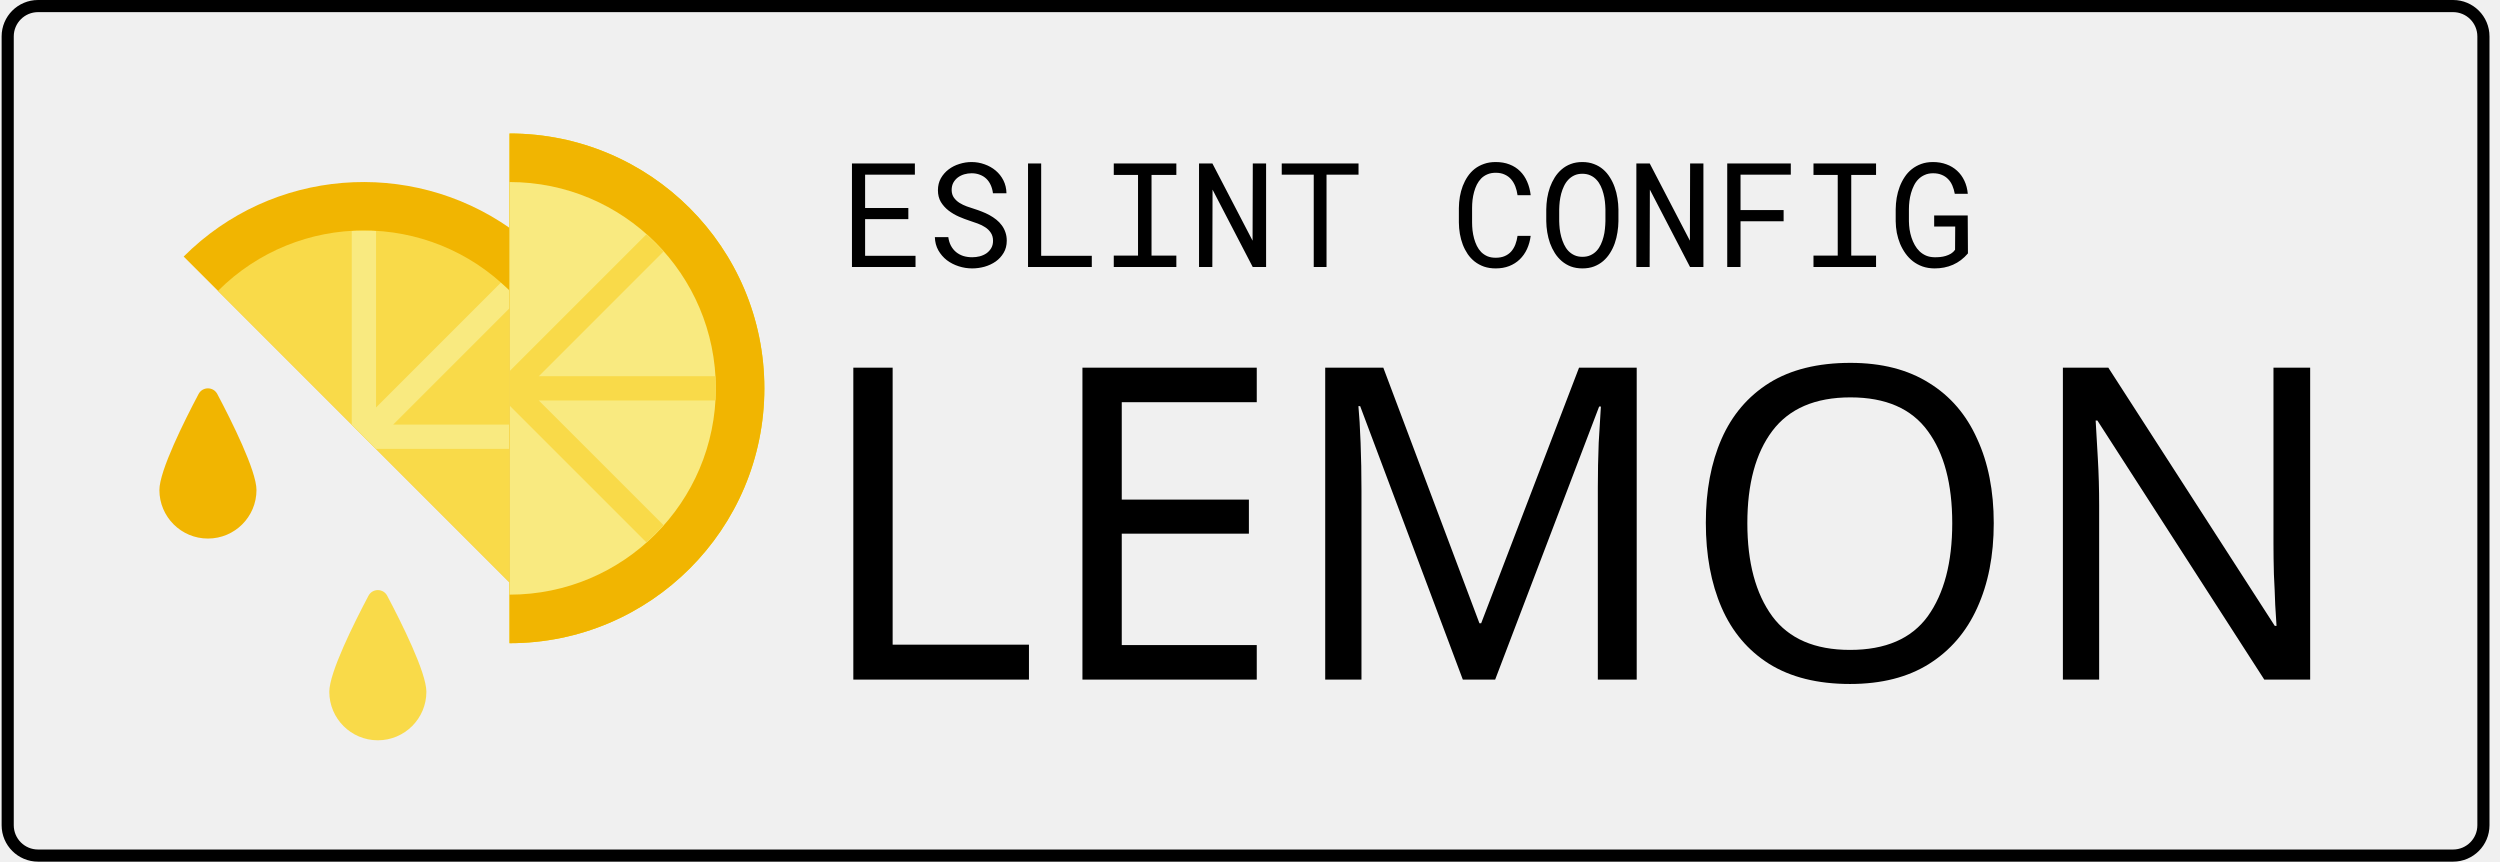
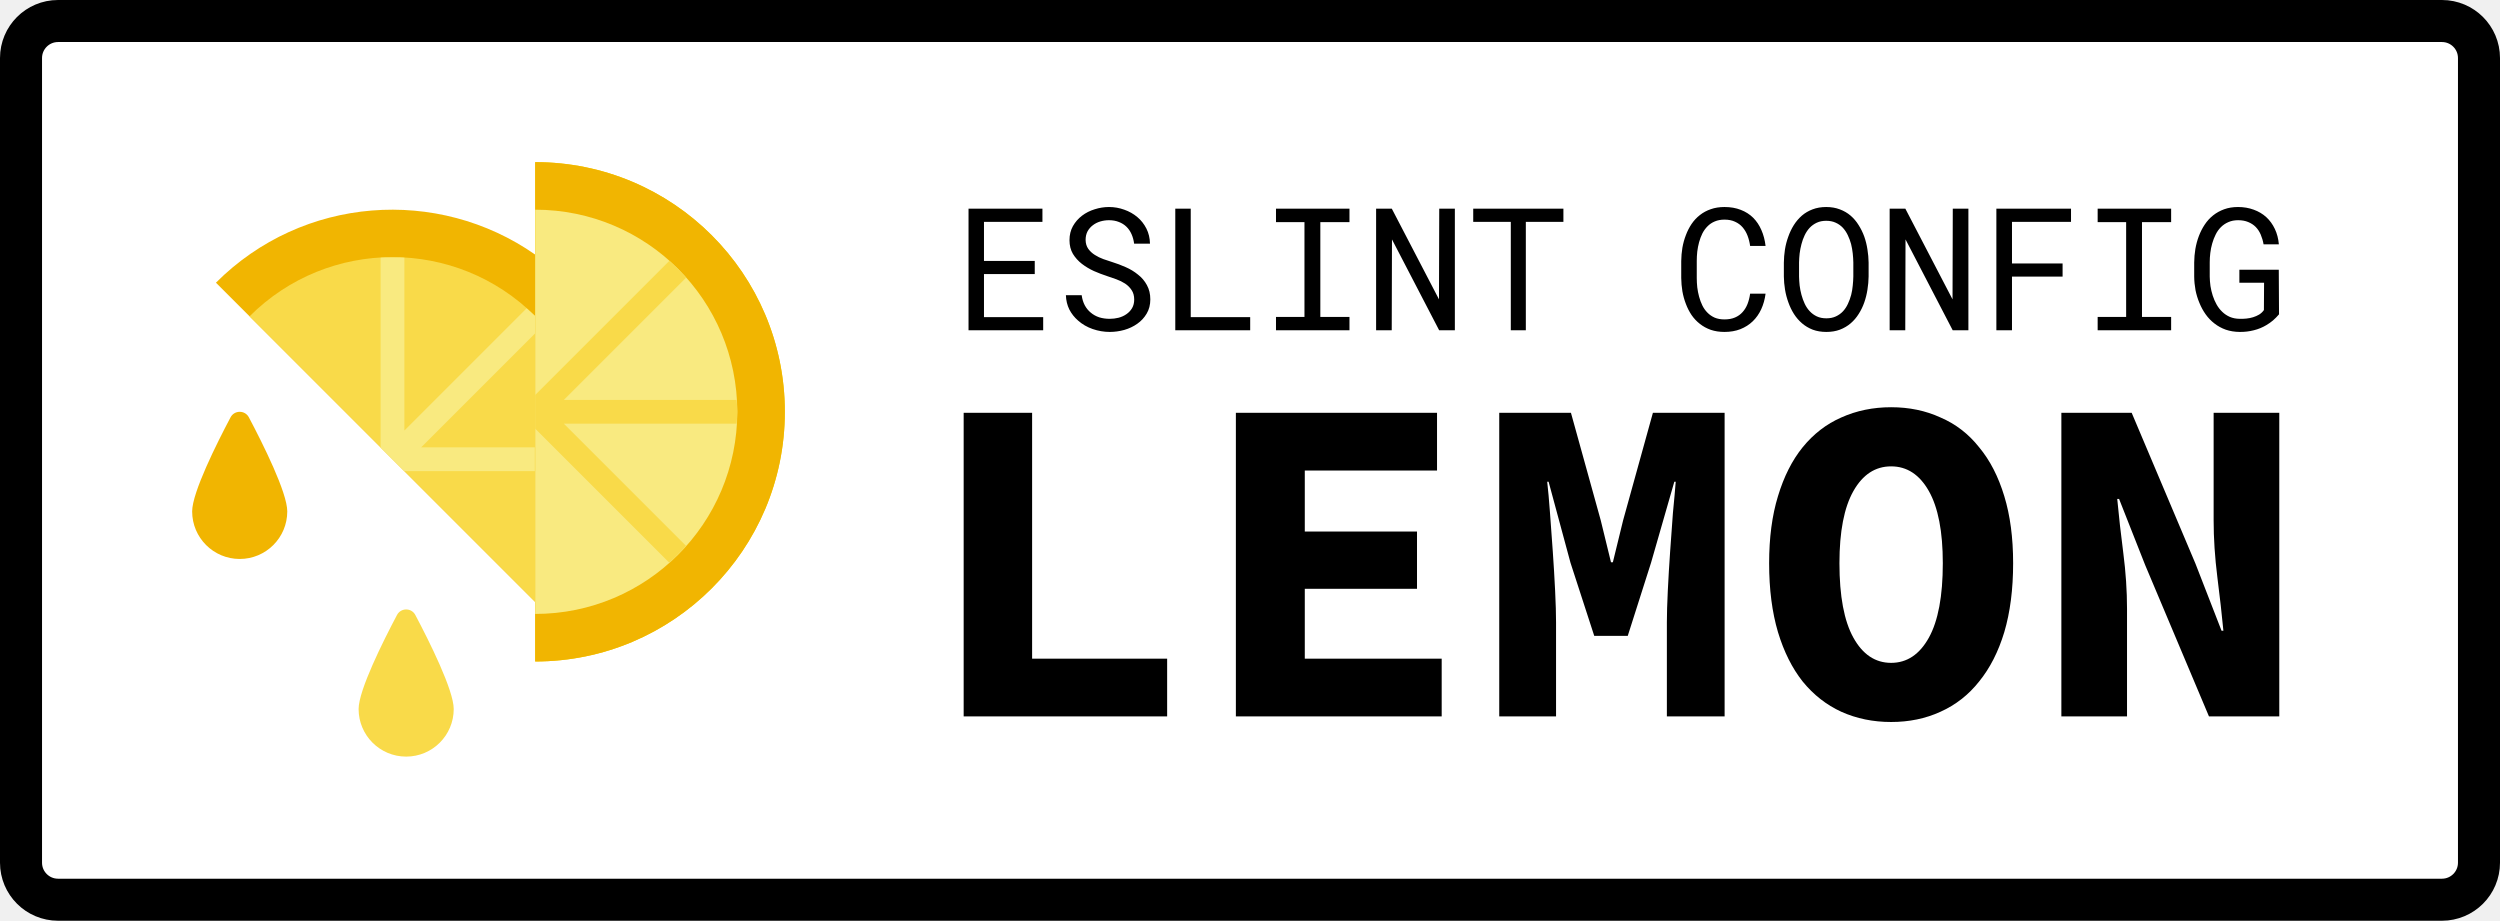
- <svg xmlns="http://www.w3.org/2000/svg" width="206" height="71" viewBox="0 0 206 71" fill="none">
-   <path d="M74.847 18.057H71.285V21.08H75.439V22H70.201V13.469H75.386V14.395H71.285V17.137H74.847V18.057ZM81.826 19.844C81.826 19.582 81.765 19.361 81.644 19.182C81.527 19.002 81.375 18.852 81.187 18.73C81 18.605 80.793 18.502 80.566 18.42C80.343 18.338 80.129 18.264 79.921 18.197C79.621 18.1 79.314 17.982 79.001 17.846C78.693 17.709 78.41 17.541 78.152 17.342C77.898 17.143 77.689 16.908 77.525 16.639C77.365 16.365 77.285 16.045 77.285 15.678C77.285 15.31 77.365 14.982 77.525 14.693C77.689 14.404 77.902 14.16 78.164 13.961C78.425 13.762 78.722 13.611 79.054 13.51C79.386 13.404 79.72 13.352 80.056 13.352C80.427 13.352 80.785 13.414 81.129 13.539C81.472 13.66 81.777 13.832 82.043 14.055C82.308 14.277 82.521 14.547 82.681 14.863C82.841 15.18 82.925 15.533 82.933 15.924H81.82C81.789 15.678 81.728 15.455 81.638 15.256C81.548 15.053 81.429 14.879 81.281 14.734C81.132 14.59 80.955 14.479 80.748 14.4C80.544 14.318 80.314 14.277 80.056 14.277C79.849 14.277 79.646 14.307 79.447 14.365C79.251 14.424 79.076 14.512 78.919 14.629C78.767 14.746 78.644 14.891 78.55 15.062C78.46 15.234 78.416 15.434 78.416 15.66C78.419 15.906 78.482 16.115 78.603 16.287C78.724 16.455 78.876 16.598 79.06 16.715C79.248 16.832 79.449 16.93 79.664 17.008C79.882 17.086 80.088 17.154 80.279 17.213C80.49 17.279 80.703 17.355 80.918 17.441C81.132 17.523 81.339 17.619 81.539 17.729C81.738 17.838 81.923 17.961 82.095 18.098C82.267 18.234 82.418 18.391 82.546 18.566C82.675 18.738 82.775 18.93 82.845 19.141C82.919 19.348 82.957 19.578 82.957 19.832C82.957 20.215 82.871 20.549 82.699 20.834C82.531 21.119 82.312 21.357 82.043 21.549C81.773 21.736 81.468 21.879 81.129 21.977C80.789 22.07 80.449 22.117 80.109 22.117C79.73 22.117 79.359 22.059 78.996 21.941C78.632 21.824 78.306 21.656 78.017 21.438C77.732 21.215 77.5 20.945 77.32 20.629C77.14 20.309 77.044 19.945 77.033 19.539H78.14C78.175 19.805 78.248 20.041 78.357 20.248C78.466 20.451 78.607 20.625 78.779 20.77C78.951 20.91 79.148 21.018 79.371 21.092C79.597 21.162 79.843 21.197 80.109 21.197C80.32 21.197 80.527 21.172 80.73 21.121C80.937 21.066 81.121 20.984 81.281 20.875C81.441 20.762 81.572 20.621 81.673 20.453C81.775 20.281 81.826 20.078 81.826 19.844ZM85.793 21.08H89.964V22H84.709V13.469H85.793V21.08ZM91.775 13.469H96.931V14.412H94.886V21.062H96.931V22H91.775V21.062H93.773V14.412H91.775V13.469ZM104.326 22H103.224L99.914 15.625L99.896 22H98.8V13.469H99.902L103.212 19.832L103.23 13.469H104.326V22ZM111.943 14.395H109.306V22H108.252V14.395H105.615V13.469H111.943V14.395ZM126.128 19.434C126.078 19.828 125.976 20.191 125.824 20.523C125.671 20.852 125.472 21.135 125.226 21.373C124.984 21.607 124.695 21.791 124.359 21.924C124.027 22.053 123.656 22.117 123.246 22.117C122.894 22.117 122.574 22.068 122.285 21.971C122 21.869 121.744 21.73 121.517 21.555C121.295 21.379 121.101 21.172 120.937 20.934C120.777 20.695 120.642 20.436 120.533 20.154C120.427 19.873 120.347 19.578 120.293 19.27C120.242 18.961 120.214 18.648 120.211 18.332V17.143C120.214 16.826 120.242 16.514 120.293 16.205C120.347 15.896 120.427 15.602 120.533 15.32C120.642 15.039 120.777 14.779 120.937 14.541C121.101 14.299 121.295 14.09 121.517 13.914C121.744 13.738 122 13.602 122.285 13.504C122.57 13.402 122.89 13.352 123.246 13.352C123.671 13.352 124.052 13.418 124.388 13.551C124.724 13.68 125.013 13.865 125.255 14.107C125.498 14.346 125.691 14.633 125.836 14.969C125.984 15.305 126.082 15.676 126.128 16.082H125.045C125.009 15.824 124.949 15.584 124.863 15.361C124.777 15.139 124.662 14.943 124.517 14.775C124.373 14.607 124.195 14.477 123.984 14.383C123.777 14.285 123.531 14.236 123.246 14.236C122.988 14.236 122.759 14.279 122.56 14.365C122.365 14.447 122.195 14.56 122.05 14.705C121.91 14.85 121.791 15.018 121.693 15.209C121.599 15.4 121.523 15.604 121.464 15.818C121.406 16.033 121.363 16.254 121.336 16.48C121.312 16.703 121.3 16.92 121.3 17.131V18.332C121.3 18.543 121.312 18.762 121.336 18.988C121.363 19.211 121.406 19.432 121.464 19.65C121.523 19.865 121.599 20.068 121.693 20.26C121.787 20.451 121.906 20.621 122.05 20.77C122.195 20.914 122.365 21.029 122.56 21.115C122.755 21.197 122.984 21.238 123.246 21.238C123.531 21.238 123.777 21.193 123.984 21.104C124.195 21.014 124.373 20.889 124.517 20.729C124.662 20.564 124.777 20.373 124.863 20.154C124.949 19.932 125.009 19.691 125.045 19.434H126.128ZM133.359 18.227C133.355 18.531 133.328 18.84 133.277 19.152C133.23 19.461 133.156 19.76 133.054 20.049C132.953 20.338 132.822 20.607 132.662 20.857C132.505 21.107 132.318 21.326 132.099 21.514C131.88 21.701 131.628 21.85 131.343 21.959C131.062 22.064 130.746 22.117 130.394 22.117C130.043 22.117 129.724 22.064 129.439 21.959C129.158 21.85 128.908 21.701 128.689 21.514C128.47 21.326 128.281 21.107 128.121 20.857C127.961 20.604 127.828 20.332 127.722 20.043C127.621 19.754 127.545 19.455 127.494 19.146C127.443 18.838 127.416 18.531 127.412 18.227V17.254C127.416 16.949 127.441 16.643 127.488 16.334C127.539 16.021 127.615 15.721 127.716 15.432C127.822 15.143 127.953 14.873 128.109 14.623C128.269 14.369 128.459 14.148 128.677 13.961C128.896 13.77 129.146 13.621 129.427 13.516C129.712 13.406 130.031 13.352 130.382 13.352C130.734 13.352 131.052 13.406 131.337 13.516C131.623 13.621 131.875 13.768 132.093 13.955C132.312 14.143 132.5 14.363 132.656 14.617C132.816 14.867 132.947 15.137 133.048 15.426C133.154 15.715 133.23 16.016 133.277 16.328C133.328 16.641 133.355 16.949 133.359 17.254V18.227ZM132.287 17.242C132.283 17.039 132.269 16.828 132.246 16.609C132.222 16.387 132.181 16.168 132.123 15.953C132.068 15.734 131.994 15.527 131.9 15.332C131.806 15.133 131.689 14.959 131.548 14.81C131.408 14.658 131.242 14.539 131.05 14.453C130.859 14.363 130.636 14.318 130.382 14.318C130.132 14.318 129.912 14.363 129.72 14.453C129.529 14.543 129.363 14.664 129.222 14.816C129.082 14.965 128.964 15.139 128.871 15.338C128.777 15.533 128.701 15.74 128.642 15.959C128.587 16.174 128.546 16.393 128.519 16.615C128.496 16.834 128.482 17.043 128.478 17.242V18.227C128.482 18.426 128.496 18.637 128.519 18.859C128.546 19.082 128.589 19.303 128.648 19.521C128.707 19.736 128.783 19.943 128.877 20.143C128.97 20.342 129.087 20.518 129.228 20.67C129.369 20.818 129.535 20.938 129.726 21.027C129.918 21.117 130.14 21.162 130.394 21.162C130.648 21.162 130.871 21.117 131.062 21.027C131.257 20.938 131.423 20.818 131.56 20.67C131.701 20.518 131.816 20.344 131.906 20.148C132 19.949 132.074 19.742 132.128 19.527C132.187 19.309 132.226 19.088 132.246 18.865C132.269 18.643 132.283 18.43 132.287 18.227V17.242ZM140.361 22H139.259L135.949 15.625L135.931 22H134.836V13.469H135.937L139.248 19.832L139.265 13.469H140.361V22ZM146.97 18.232H143.42V22H142.324V13.469H147.562V14.395H143.42V17.312H146.97V18.232ZM149.431 13.469H154.587V14.412H152.543V21.062H154.587V22H149.431V21.062H151.429V14.412H149.431V13.469ZM162.158 20.881C161.798 21.303 161.386 21.615 160.921 21.818C160.457 22.021 159.947 22.121 159.392 22.117C159.041 22.113 158.716 22.061 158.42 21.959C158.127 21.854 157.863 21.711 157.628 21.531C157.394 21.348 157.189 21.133 157.013 20.887C156.837 20.641 156.689 20.375 156.568 20.09C156.451 19.801 156.361 19.5 156.298 19.188C156.24 18.871 156.209 18.553 156.205 18.232V17.242C156.209 16.926 156.236 16.611 156.287 16.299C156.341 15.982 156.423 15.68 156.533 15.391C156.642 15.102 156.779 14.834 156.943 14.588C157.107 14.338 157.302 14.123 157.529 13.943C157.759 13.76 158.019 13.615 158.308 13.51C158.597 13.404 158.921 13.352 159.281 13.352C159.679 13.352 160.046 13.414 160.382 13.539C160.718 13.66 161.011 13.836 161.261 14.066C161.511 14.293 161.712 14.568 161.865 14.893C162.017 15.213 162.111 15.572 162.146 15.971H161.074C161.031 15.725 160.964 15.498 160.875 15.291C160.785 15.08 160.666 14.9 160.517 14.752C160.373 14.604 160.199 14.488 159.996 14.406C159.793 14.32 159.556 14.277 159.287 14.277C159.029 14.277 158.8 14.322 158.601 14.412C158.402 14.498 158.228 14.615 158.08 14.764C157.931 14.912 157.808 15.086 157.711 15.285C157.613 15.48 157.533 15.688 157.47 15.906C157.408 16.125 157.363 16.348 157.336 16.574C157.308 16.801 157.295 17.02 157.295 17.23V18.232C157.298 18.447 157.316 18.67 157.347 18.9C157.382 19.127 157.435 19.35 157.505 19.568C157.576 19.787 157.666 19.994 157.775 20.189C157.884 20.385 158.015 20.557 158.168 20.705C158.324 20.854 158.503 20.973 158.707 21.062C158.91 21.148 159.14 21.193 159.398 21.197C159.546 21.201 159.701 21.195 159.861 21.18C160.025 21.164 160.183 21.133 160.336 21.086C160.488 21.039 160.63 20.977 160.763 20.898C160.896 20.816 161.007 20.711 161.097 20.582L161.109 18.666H159.375V17.752H162.14L162.158 20.881Z" fill="black" />
-   <path d="M70.314 56V30.296H73.554V53.12H84.786V56H70.314ZM103.557 56H89.193V30.296H103.557V33.14H92.433V41.168H102.909V43.976H92.433V53.156H103.557V56ZM120.537 56L112.077 33.464H111.933C112.005 34.208 112.065 35.216 112.113 36.488C112.161 37.736 112.185 39.044 112.185 40.412V56H109.197V30.296H113.985L121.905 51.356H122.049L130.113 30.296H134.865V56H131.661V40.196C131.661 38.948 131.685 37.712 131.733 36.488C131.805 35.264 131.865 34.268 131.913 33.5H131.769L123.201 56H120.537ZM164.285 43.112C164.285 45.776 163.829 48.104 162.917 50.096C162.029 52.064 160.709 53.6 158.957 54.704C157.205 55.808 155.033 56.36 152.441 56.36C149.777 56.36 147.557 55.808 145.781 54.704C144.029 53.6 142.721 52.052 141.857 50.06C140.993 48.068 140.561 45.74 140.561 43.076C140.561 40.436 140.993 38.132 141.857 36.164C142.721 34.196 144.029 32.66 145.781 31.556C147.557 30.452 149.789 29.9 152.477 29.9C155.045 29.9 157.205 30.452 158.957 31.556C160.709 32.636 162.029 34.172 162.917 36.164C163.829 38.132 164.285 40.448 164.285 43.112ZM143.981 43.112C143.981 46.352 144.665 48.908 146.033 50.78C147.401 52.628 149.537 53.552 152.441 53.552C155.369 53.552 157.505 52.628 158.849 50.78C160.193 48.908 160.865 46.352 160.865 43.112C160.865 39.872 160.193 37.34 158.849 35.516C157.505 33.668 155.381 32.744 152.477 32.744C149.573 32.744 147.425 33.668 146.033 35.516C144.665 37.34 143.981 39.872 143.981 43.112ZM190.358 56H186.578L172.826 34.652H172.682C172.73 35.492 172.79 36.536 172.862 37.784C172.934 39.032 172.97 40.316 172.97 41.636V56H169.982V30.296H173.726L187.442 51.572H187.586C187.562 51.188 187.526 50.612 187.478 49.844C187.454 49.076 187.418 48.236 187.37 47.324C187.346 46.412 187.334 45.572 187.334 44.804V30.296H190.358V56Z" fill="black" />
-   <g clip-path="url(#clip0)">
-     <path d="M41.984 11V53C53.582 53 62.984 43.598 62.984 32C62.984 20.402 53.582 11 41.984 11Z" fill="#F9D70B" />
-     <path d="M21.134 40.377C21.134 42.586 19.343 44.377 17.134 44.377C14.925 44.377 13.134 42.586 13.134 40.377C13.134 38.789 15.202 34.659 16.364 32.464C16.691 31.846 17.577 31.846 17.904 32.464C19.066 34.659 21.134 38.788 21.134 40.377Z" fill="#F1B501" />
-     <path d="M35.134 57C35.134 59.209 33.343 61 31.134 61C28.925 61 27.134 59.209 27.134 57C27.134 55.412 29.202 51.282 30.364 49.087C30.691 48.469 31.577 48.469 31.904 49.087C33.066 51.282 35.134 55.412 35.134 57Z" fill="#F9DA49" />
-     <path d="M41.984 18.776C33.794 13.054 22.444 13.83 15.134 21.14L41.983 47.989V18.776H41.984Z" fill="#F1B501" />
-     <path d="M41.984 23.949C35.343 17.33 24.595 17.336 17.963 23.968L41.984 47.989V23.949Z" fill="#F9DA49" />
-     <path d="M41.984 23.949C41.752 23.717 41.503 23.513 41.261 23.298L30.984 33.575V19.037C30.852 19.029 30.72 19.023 30.588 19.018H29.37C29.241 19.023 29.113 19.029 28.984 19.037V34.989L29.984 35.988L30.984 36.988H41.954V34.988H32.398L41.983 25.402V23.949H41.984Z" fill="#F9EA80" />
-     <path d="M41.984 11V53C53.582 53 62.984 43.598 62.984 32C62.984 20.402 53.582 11 41.984 11Z" fill="#F1B501" />
-     <path d="M41.984 15V49C51.373 49 58.984 41.389 58.984 32C58.984 22.611 51.372 15 41.984 15Z" fill="#F9EA80" />
-     <path d="M54.678 20.72C54.592 20.623 54.505 20.527 54.417 20.432L53.552 19.567C53.457 19.479 53.361 19.392 53.265 19.306L41.985 30.586V32V33.413L53.265 44.693C53.363 44.606 53.459 44.519 53.555 44.43L54.416 43.569C54.505 43.473 54.593 43.377 54.68 43.279L44.398 33H58.933C58.952 32.667 58.983 32.338 58.983 32C58.983 31.662 58.952 31.333 58.933 31H44.398L54.678 20.72Z" fill="#F9DA49" />
-   </g>
-   <rect x="0.634" y="0.5" width="204" height="70" rx="2.5" stroke="black" />
-   <defs>
-     <clipPath id="clip0">
-       <rect width="50" height="50" fill="white" transform="translate(13.1344 11)" />
-     </clipPath>
-   </defs>
+ <svg xmlns="http://www.w3.org/2000/svg" width="1249" height="460" viewBox="0 0 1249 460" fill="none">
+   <rect x="10.5" y="10.5" width="1228" height="439" rx="18.5" fill="white" stroke="black" stroke-width="21" />
+   <path d="M267.369 81V330.48C336.261 330.48 392.109 274.632 392.109 205.74C392.109 136.848 336.261 81 267.369 81Z" fill="#F9D70B" />
+   <path d="M143.52 255.5C143.52 268.621 132.881 279.26 119.76 279.26C106.639 279.26 96 268.621 96 255.5C96 246.067 108.284 221.535 115.186 208.496C117.129 204.825 122.391 204.825 124.334 208.496C131.236 221.535 143.52 246.061 143.52 255.5Z" fill="#F1B501" />
+   <path d="M226.68 354.24C226.68 367.361 216.041 378 202.92 378C189.798 378 179.16 367.361 179.16 354.24C179.16 344.807 191.444 320.275 198.346 307.237C200.288 303.566 205.551 303.566 207.494 307.237C214.396 320.275 226.68 344.807 226.68 354.24Z" fill="#F9DA49" />
+   <path d="M267.369 127.19C218.72 93.201 151.301 97.811 107.88 141.232L267.363 300.715V127.19H267.369Z" fill="#F1B501" />
+   <path d="M267.369 157.917C227.922 118.6 164.078 118.636 124.684 158.03L267.369 300.715V157.917Z" fill="#F9DA49" />
+   <path d="M267.369 157.917C265.991 156.539 264.512 155.327 263.074 154.05L202.029 215.096V128.74C201.245 128.692 200.461 128.657 199.677 128.627H192.442C191.676 128.657 190.915 128.692 190.149 128.74V223.495L196.089 229.429L202.029 235.369H267.191V223.489H210.428L267.363 166.548V157.917H267.369Z" fill="#F9EA80" />
+   <path d="M267.369 81V330.48C336.261 330.48 392.109 274.632 392.109 205.74C392.109 136.848 336.261 81 267.369 81Z" fill="#F1B501" />
+   <path d="M267.369 104.761V306.721C323.14 306.721 368.349 261.511 368.349 205.741C368.349 149.97 323.134 104.761 267.369 104.761Z" fill="#F9EA80" />
+   <path d="M342.771 138.737C342.261 138.161 341.744 137.591 341.221 137.026L336.083 131.888C335.519 131.366 334.948 130.849 334.378 130.338L267.375 197.341V205.74V214.133L334.378 281.137C334.96 280.62 335.531 280.103 336.101 279.574L341.215 274.46C341.744 273.89 342.267 273.32 342.783 272.738L281.708 211.68H368.046C368.159 209.702 368.343 207.748 368.343 205.74C368.343 203.733 368.159 201.778 368.046 199.8H281.708L342.771 138.737Z" fill="#F9DA49" />
+   <path d="M516.961 136.924V130.374H491.597V110.85H520.799V104.259H483.879V165H521.175V158.45H491.597V136.924H516.961ZM566.648 149.648C566.648 151.316 566.286 152.763 565.563 153.986C564.84 155.182 563.908 156.17 562.768 156.948C561.628 157.755 560.32 158.353 558.846 158.742C557.4 159.104 555.926 159.285 554.424 159.285C552.533 159.285 550.781 159.034 549.168 158.534C547.582 158.005 546.178 157.227 544.954 156.197C543.73 155.196 542.729 153.973 541.951 152.526C541.172 151.052 540.657 149.37 540.407 147.478H532.522C532.606 150.093 533.176 152.471 534.233 154.612C535.317 156.726 536.777 158.575 538.613 160.161C540.671 161.996 543.091 163.401 545.872 164.374C548.681 165.348 551.532 165.834 554.424 165.834C556.844 165.834 559.263 165.501 561.683 164.833C564.103 164.138 566.272 163.109 568.191 161.746C570.11 160.411 571.668 158.728 572.864 156.698C574.087 154.668 574.699 152.29 574.699 149.564C574.699 146.867 574.129 144.489 572.989 142.431C571.876 140.372 570.402 138.634 568.567 137.216C566.703 135.686 564.645 134.435 562.392 133.461C560.14 132.46 557.887 131.612 555.634 130.916C554.271 130.499 552.811 130.012 551.254 129.456C549.724 128.9 548.306 128.205 546.998 127.37C545.663 126.536 544.565 125.521 543.703 124.325C542.841 123.101 542.396 121.613 542.368 119.861C542.368 118.248 542.688 116.83 543.327 115.606C543.995 114.382 544.885 113.353 545.997 112.519C547.082 111.684 548.319 111.059 549.71 110.641C551.128 110.224 552.575 110.016 554.049 110.016C555.884 110.016 557.525 110.308 558.971 110.892C560.446 111.448 561.711 112.241 562.768 113.27C563.825 114.299 564.673 115.536 565.313 116.983C565.952 118.401 566.383 119.986 566.606 121.738H574.532C574.477 118.957 573.879 116.44 572.738 114.187C571.598 111.935 570.082 110.016 568.191 108.43C566.3 106.845 564.131 105.621 561.683 104.759C559.236 103.869 556.691 103.424 554.049 103.424C551.657 103.424 549.279 103.8 546.915 104.551C544.551 105.274 542.437 106.344 540.574 107.763C538.71 109.181 537.195 110.92 536.027 112.978C534.886 115.036 534.316 117.372 534.316 119.986C534.316 122.601 534.886 124.881 536.027 126.828C537.195 128.747 538.697 130.416 540.532 131.834C542.34 133.225 544.342 134.421 546.54 135.422C548.764 136.395 550.948 137.23 553.089 137.925C554.563 138.398 556.093 138.926 557.678 139.51C559.291 140.094 560.765 140.817 562.1 141.68C563.435 142.57 564.52 143.654 565.354 144.934C566.217 146.213 566.648 147.784 566.648 149.648ZM594.891 158.45V104.259H587.173V165H624.594V158.45H594.891ZM637.485 104.259V110.975H651.711V158.325H637.485V165H674.197V158.325H659.637V110.975H674.197V104.259H637.485ZM726.845 165V104.259H719.043L718.918 149.564L695.348 104.259H687.505V165H695.306L695.431 119.611L719.002 165H726.845ZM781.078 110.85V104.259H736.023V110.85H754.796V165H762.305V110.85H781.078ZM882.077 146.728H874.36C874.109 148.563 873.678 150.274 873.066 151.859C872.455 153.416 871.634 154.765 870.605 155.905C869.576 157.074 868.311 157.977 866.809 158.617C865.335 159.257 863.582 159.577 861.552 159.577C859.689 159.577 858.062 159.285 856.671 158.701C855.281 158.089 854.071 157.254 853.042 156.197C852.013 155.168 851.164 153.973 850.497 152.61C849.829 151.247 849.287 149.787 848.87 148.229C848.453 146.7 848.147 145.142 847.952 143.557C847.785 141.944 847.702 140.386 847.702 138.885V130.332C847.702 128.83 847.785 127.287 847.952 125.702C848.147 124.089 848.453 122.517 848.87 120.987C849.287 119.458 849.829 118.012 850.497 116.649C851.192 115.286 852.054 114.09 853.083 113.061C854.085 112.032 855.281 111.225 856.671 110.641C858.09 110.03 859.717 109.724 861.552 109.724C863.582 109.724 865.335 110.071 866.809 110.767C868.311 111.434 869.576 112.366 870.605 113.562C871.634 114.758 872.455 116.148 873.066 117.733C873.678 119.319 874.109 121.029 874.36 122.865H882.077C881.744 119.972 881.048 117.33 879.992 114.938C878.963 112.547 877.586 110.488 875.861 108.764C874.137 107.068 872.079 105.76 869.687 104.843C867.295 103.897 864.584 103.424 861.552 103.424C859.021 103.424 856.741 103.786 854.71 104.509C852.68 105.204 850.872 106.178 849.287 107.429C847.674 108.681 846.283 110.169 845.115 111.893C843.975 113.59 843.029 115.439 842.278 117.441C841.5 119.444 840.916 121.544 840.526 123.741C840.165 125.938 839.97 128.163 839.942 130.416V138.885C839.97 141.137 840.165 143.362 840.526 145.559C840.916 147.757 841.5 149.856 842.278 151.859C843.029 153.861 843.975 155.711 845.115 157.407C846.283 159.104 847.674 160.578 849.287 161.829C850.872 163.081 852.68 164.068 854.71 164.791C856.769 165.487 859.049 165.834 861.552 165.834C864.472 165.834 867.115 165.375 869.479 164.458C871.87 163.512 873.942 162.191 875.695 160.494C877.419 158.826 878.823 156.823 879.908 154.487C880.993 152.123 881.716 149.537 882.077 146.728ZM933.557 138.134V131.208C933.53 129.039 933.335 126.842 932.973 124.617C932.64 122.392 932.111 120.25 931.388 118.192C930.637 116.134 929.692 114.215 928.551 112.435C927.439 110.628 926.104 109.056 924.546 107.721C922.989 106.386 921.195 105.343 919.165 104.592C917.134 103.814 914.868 103.424 912.365 103.424C909.862 103.424 907.595 103.814 905.565 104.592C903.562 105.343 901.782 106.386 900.225 107.721C898.667 109.084 897.318 110.669 896.178 112.477C895.066 114.257 894.148 116.176 893.425 118.234C892.674 120.292 892.118 122.434 891.756 124.659C891.422 126.856 891.242 129.039 891.214 131.208V138.134C891.242 140.303 891.436 142.486 891.798 144.683C892.159 146.88 892.716 149.008 893.466 151.066C894.19 153.124 895.121 155.057 896.262 156.865C897.402 158.645 898.751 160.202 900.308 161.537C901.866 162.872 903.646 163.929 905.648 164.708C907.678 165.459 909.945 165.834 912.448 165.834C914.951 165.834 917.204 165.459 919.206 164.708C921.237 163.929 923.031 162.872 924.588 161.537C926.146 160.202 927.481 158.645 928.593 156.865C929.733 155.085 930.665 153.166 931.388 151.108C932.111 149.05 932.64 146.922 932.973 144.725C933.335 142.5 933.53 140.303 933.557 138.134ZM925.923 131.125V138.134C925.895 139.58 925.798 141.096 925.631 142.681C925.492 144.266 925.228 145.824 924.838 147.353C924.421 148.911 923.879 150.399 923.211 151.817C922.572 153.208 921.765 154.431 920.792 155.488C919.791 156.573 918.595 157.435 917.204 158.075C915.841 158.714 914.256 159.034 912.448 159.034C910.64 159.034 909.055 158.714 907.692 158.075C906.33 157.435 905.148 156.573 904.146 155.488C903.145 154.431 902.311 153.194 901.643 151.775C900.976 150.357 900.433 148.869 900.016 147.312C899.599 145.782 899.293 144.224 899.098 142.639C898.932 141.054 898.834 139.552 898.806 138.134V131.125C898.834 129.707 898.932 128.219 899.098 126.661C899.293 125.076 899.599 123.504 900.016 121.947C900.406 120.417 900.934 118.957 901.601 117.567C902.269 116.148 903.103 114.897 904.105 113.812C905.106 112.755 906.288 111.907 907.651 111.267C909.013 110.628 910.585 110.308 912.365 110.308C914.173 110.308 915.758 110.628 917.121 111.267C918.483 111.879 919.665 112.713 920.667 113.77C921.668 114.855 922.502 116.106 923.17 117.525C923.837 118.916 924.38 120.376 924.797 121.905C925.186 123.463 925.464 125.034 925.631 126.619C925.798 128.177 925.895 129.679 925.923 131.125ZM983.41 165V104.259H975.609L975.484 149.564L951.913 104.259H944.07V165H951.872L951.997 119.611L975.568 165H983.41ZM1030.47 138.175V131.626H1005.19V110.85H1034.68V104.259H997.386V165H1005.19V138.175H1030.47ZM1047.99 104.259V110.975H1062.22V158.325H1047.99V165H1084.7V158.325H1070.14V110.975H1084.7V104.259H1047.99ZM1138.6 157.032L1138.48 134.754H1118.79V141.262H1131.13L1131.05 154.904C1130.41 155.822 1129.62 156.573 1128.67 157.157C1127.73 157.713 1126.71 158.158 1125.63 158.492C1124.54 158.826 1123.42 159.048 1122.25 159.159C1121.11 159.271 1120.01 159.312 1118.95 159.285C1117.12 159.257 1115.48 158.937 1114.03 158.325C1112.58 157.685 1111.32 156.837 1110.23 155.78C1109.12 154.723 1108.18 153.5 1107.4 152.109C1106.62 150.719 1105.98 149.244 1105.48 147.687C1104.98 146.13 1104.6 144.544 1104.35 142.931C1104.13 141.29 1104 139.705 1103.98 138.175V131.042C1103.98 129.54 1104.07 127.982 1104.27 126.369C1104.46 124.756 1104.78 123.171 1105.23 121.613C1105.67 120.056 1106.24 118.582 1106.94 117.191C1107.63 115.773 1108.51 114.535 1109.57 113.478C1110.62 112.421 1111.86 111.587 1113.28 110.975C1114.7 110.336 1116.32 110.016 1118.16 110.016C1120.08 110.016 1121.76 110.322 1123.21 110.933C1124.65 111.518 1125.91 112.338 1126.96 113.395C1127.99 114.452 1128.83 115.731 1129.47 117.233C1130.1 118.707 1130.58 120.32 1130.88 122.072H1138.52C1138.27 119.235 1137.6 116.677 1136.52 114.396C1135.43 112.088 1134 110.113 1132.22 108.472C1130.44 106.859 1128.35 105.621 1125.96 104.759C1123.57 103.869 1120.95 103.424 1118.12 103.424C1115.56 103.424 1113.25 103.8 1111.19 104.551C1109.13 105.302 1107.3 106.317 1105.69 107.596C1104.05 108.903 1102.64 110.447 1101.47 112.227C1100.3 113.979 1099.33 115.884 1098.55 117.942C1097.77 120 1097.19 122.156 1096.8 124.408C1096.44 126.633 1096.24 128.872 1096.22 131.125V138.175C1096.24 140.456 1096.47 142.723 1096.88 144.975C1097.33 147.2 1097.98 149.328 1098.84 151.358C1099.68 153.416 1100.72 155.321 1101.97 157.074C1103.22 158.826 1104.68 160.341 1106.35 161.621C1108.02 162.928 1109.9 163.957 1111.99 164.708C1114.1 165.431 1116.41 165.807 1118.91 165.834C1121.39 165.862 1123.75 165.584 1126 165C1128.26 164.444 1130.36 163.582 1132.3 162.413C1133.44 161.746 1134.54 160.967 1135.6 160.077C1136.65 159.159 1137.66 158.144 1138.6 157.032Z" fill="black" />
+   <path d="M481.446 357.918V206.243H515.643V329.072H583.106V357.918H481.446ZM617.444 357.918V206.243H717.941V235.089H651.873V265.564H707.937V294.177H651.873V329.072H720.267V357.918H617.444ZM749.022 357.918V206.243H784.847L799.736 259.98L804.854 280.917H805.784L810.902 259.98L825.79 206.243H861.616V357.918H832.769V310.927C832.769 306.739 832.924 301.466 833.235 295.108C833.545 288.749 833.932 282.235 834.398 275.567C834.863 268.898 835.328 262.462 835.793 256.258C836.414 249.9 836.879 244.704 837.189 240.672H836.491L824.86 281.15L813.228 317.673H796.479L784.615 281.15L773.681 240.672H772.983C773.448 244.704 773.914 249.9 774.379 256.258C774.844 262.462 775.309 268.898 775.775 275.567C776.24 282.235 776.628 288.749 776.938 295.108C777.248 301.466 777.403 306.739 777.403 310.927V357.918H749.022ZM944.806 360.71C935.811 360.71 927.514 359.004 919.915 355.592C912.471 352.18 906.035 347.139 900.607 340.471C895.334 333.802 891.224 325.582 888.277 315.812C885.331 305.886 883.857 294.41 883.857 281.382C883.857 268.665 885.331 257.499 888.277 247.884C891.224 238.113 895.334 229.971 900.607 223.457C906.035 216.789 912.471 211.826 919.915 208.569C927.514 205.157 935.811 203.451 944.806 203.451C953.802 203.451 962.021 205.157 969.465 208.569C977.065 211.826 983.501 216.789 988.774 223.457C994.202 229.971 998.389 238.113 1001.34 247.884C1004.28 257.499 1005.76 268.665 1005.76 281.382C1005.76 294.41 1004.28 305.886 1001.34 315.812C998.389 325.582 994.202 333.802 988.774 340.471C983.501 347.139 977.065 352.18 969.465 355.592C962.021 359.004 953.802 360.71 944.806 360.71ZM944.806 331.165C952.716 331.165 958.997 326.978 963.65 318.603C968.302 310.229 970.628 297.822 970.628 281.382C970.628 265.564 968.302 253.544 963.65 245.325C958.997 237.105 952.716 232.995 944.806 232.995C936.897 232.995 930.616 237.105 925.963 245.325C921.311 253.544 918.984 265.564 918.984 281.382C918.984 297.822 921.311 310.229 925.963 318.603C930.616 326.978 936.897 331.165 944.806 331.165ZM1029.86 357.918V206.243H1064.99L1096.86 281.615L1109.88 315.114H1110.81C1110.04 307.049 1109.03 298.132 1107.79 288.361C1106.55 278.436 1105.93 268.975 1105.93 259.98V206.243H1138.73V357.918H1103.6L1071.73 282.313L1058.7 249.279H1057.77C1058.55 257.654 1059.56 266.649 1060.8 276.265C1062.04 285.88 1062.66 295.185 1062.66 304.18V357.918H1029.86Z" fill="black" />
</svg>
